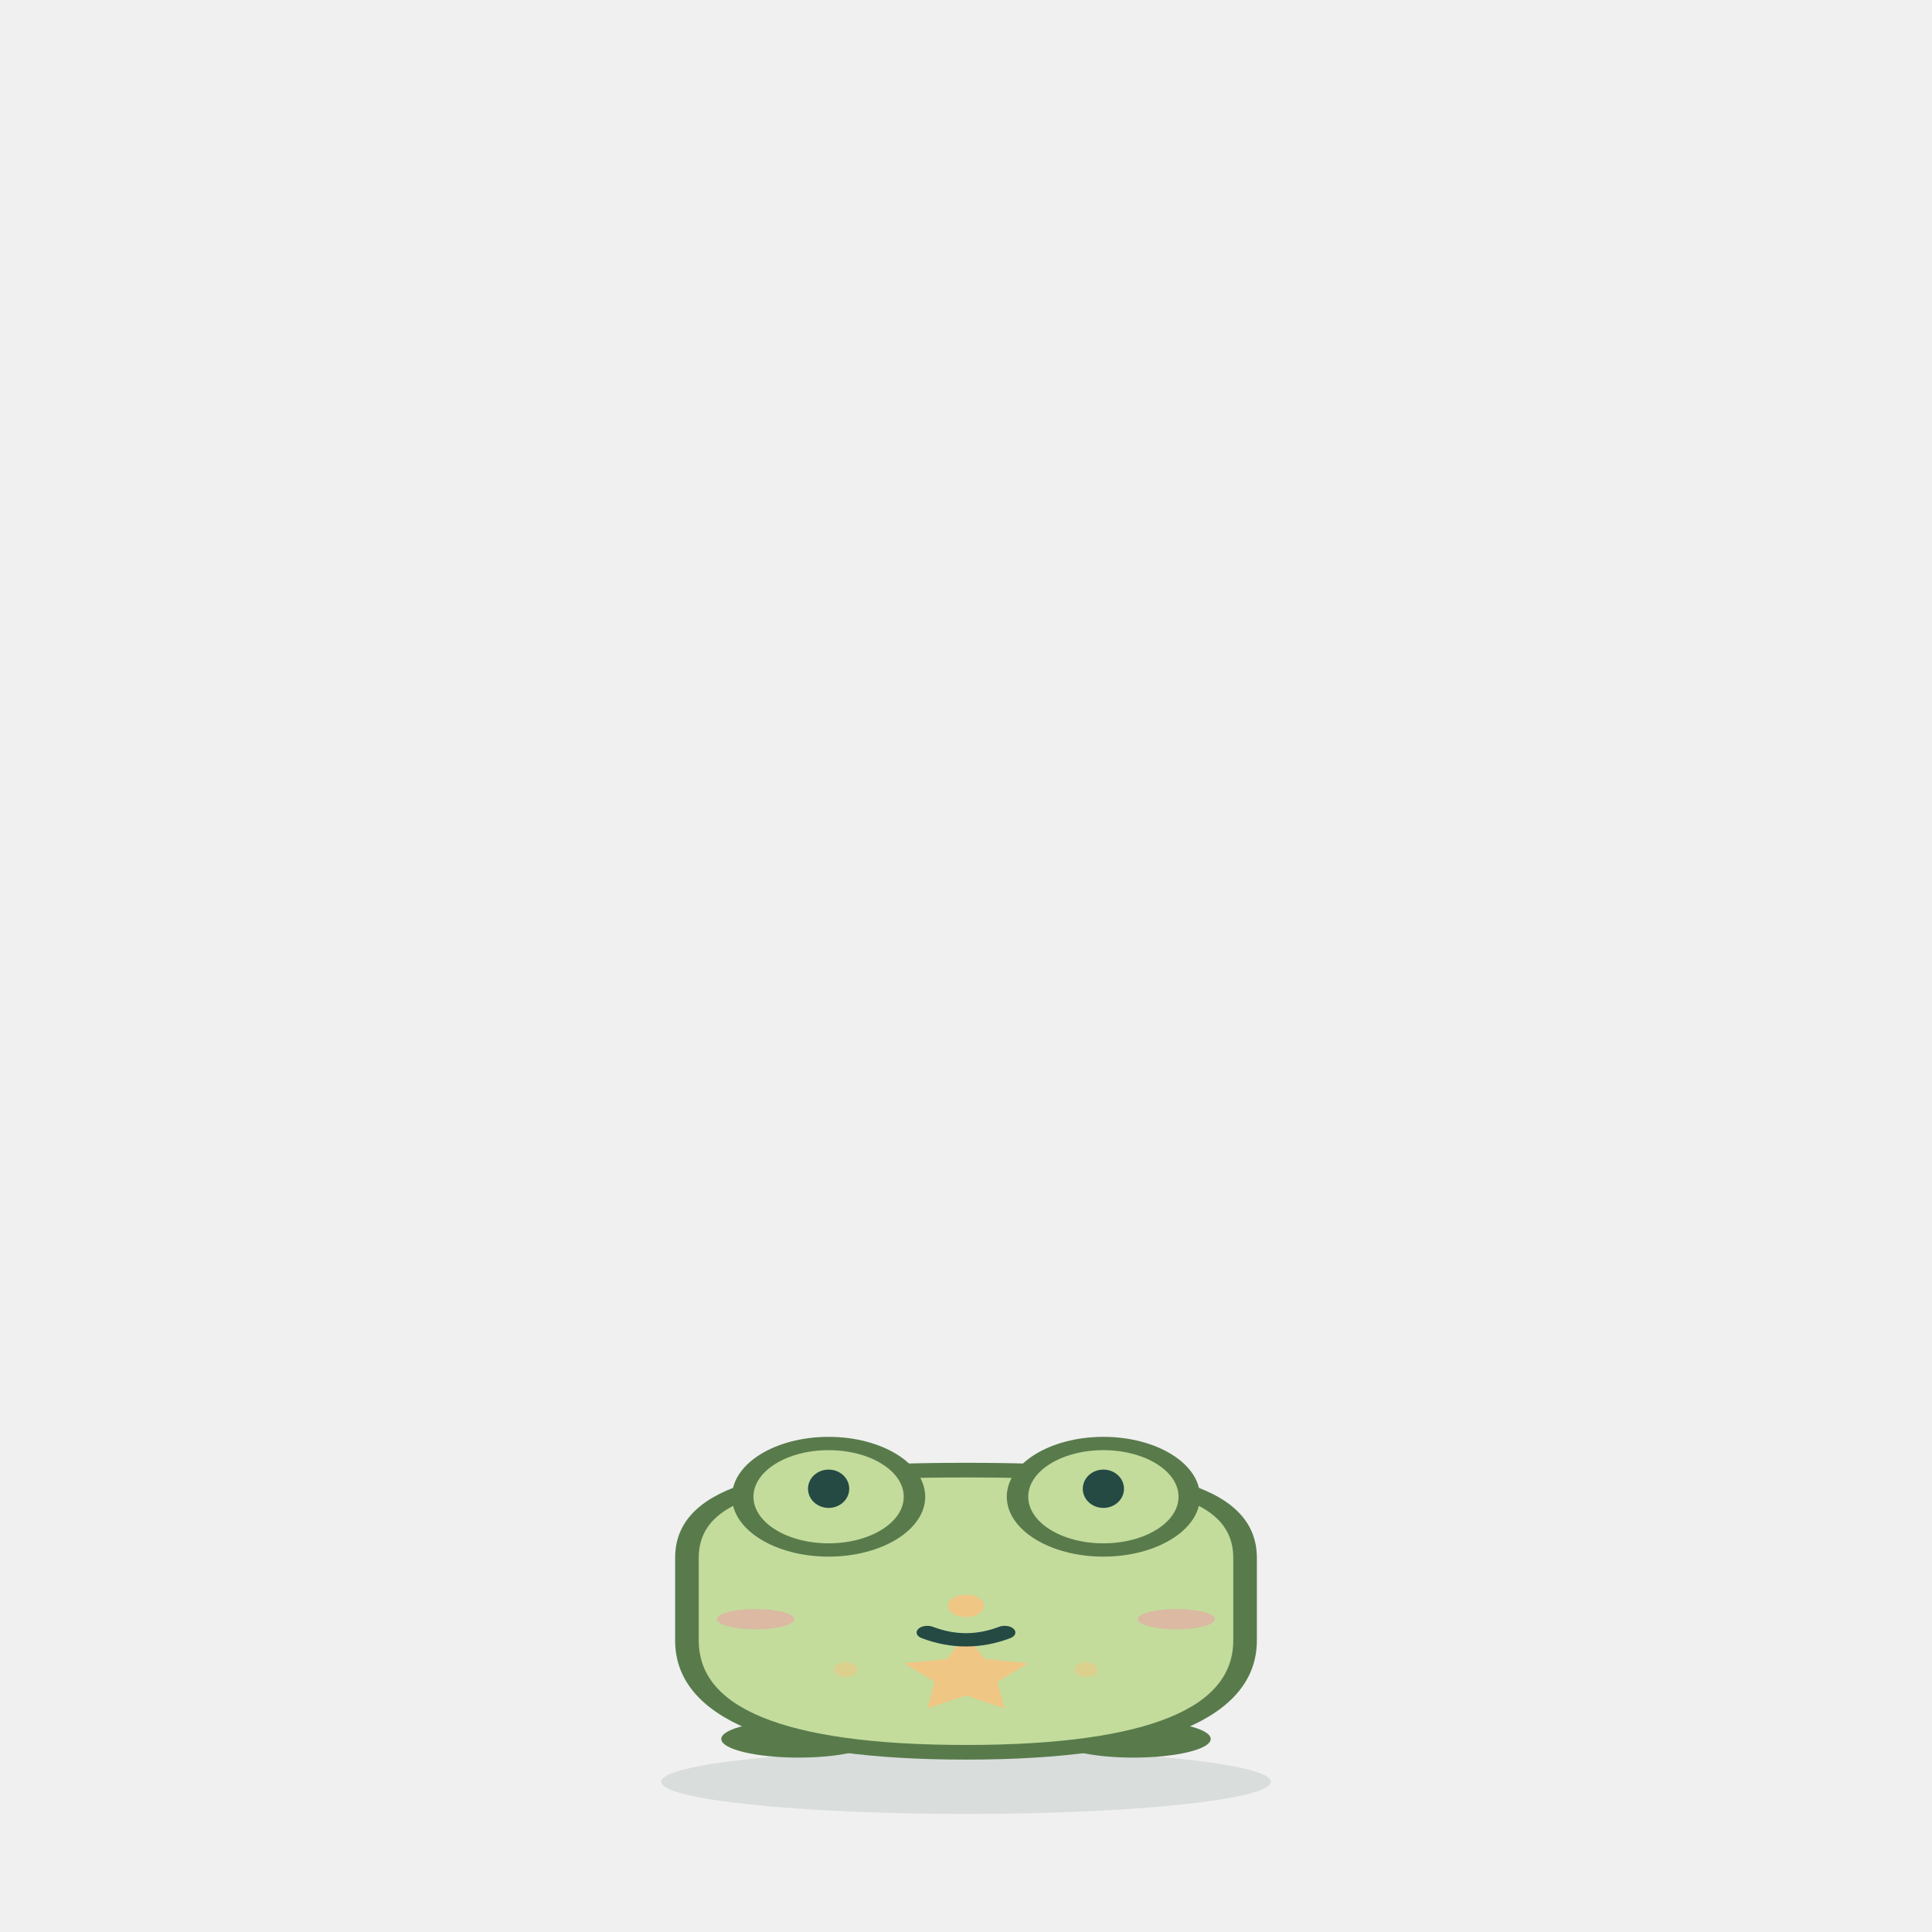
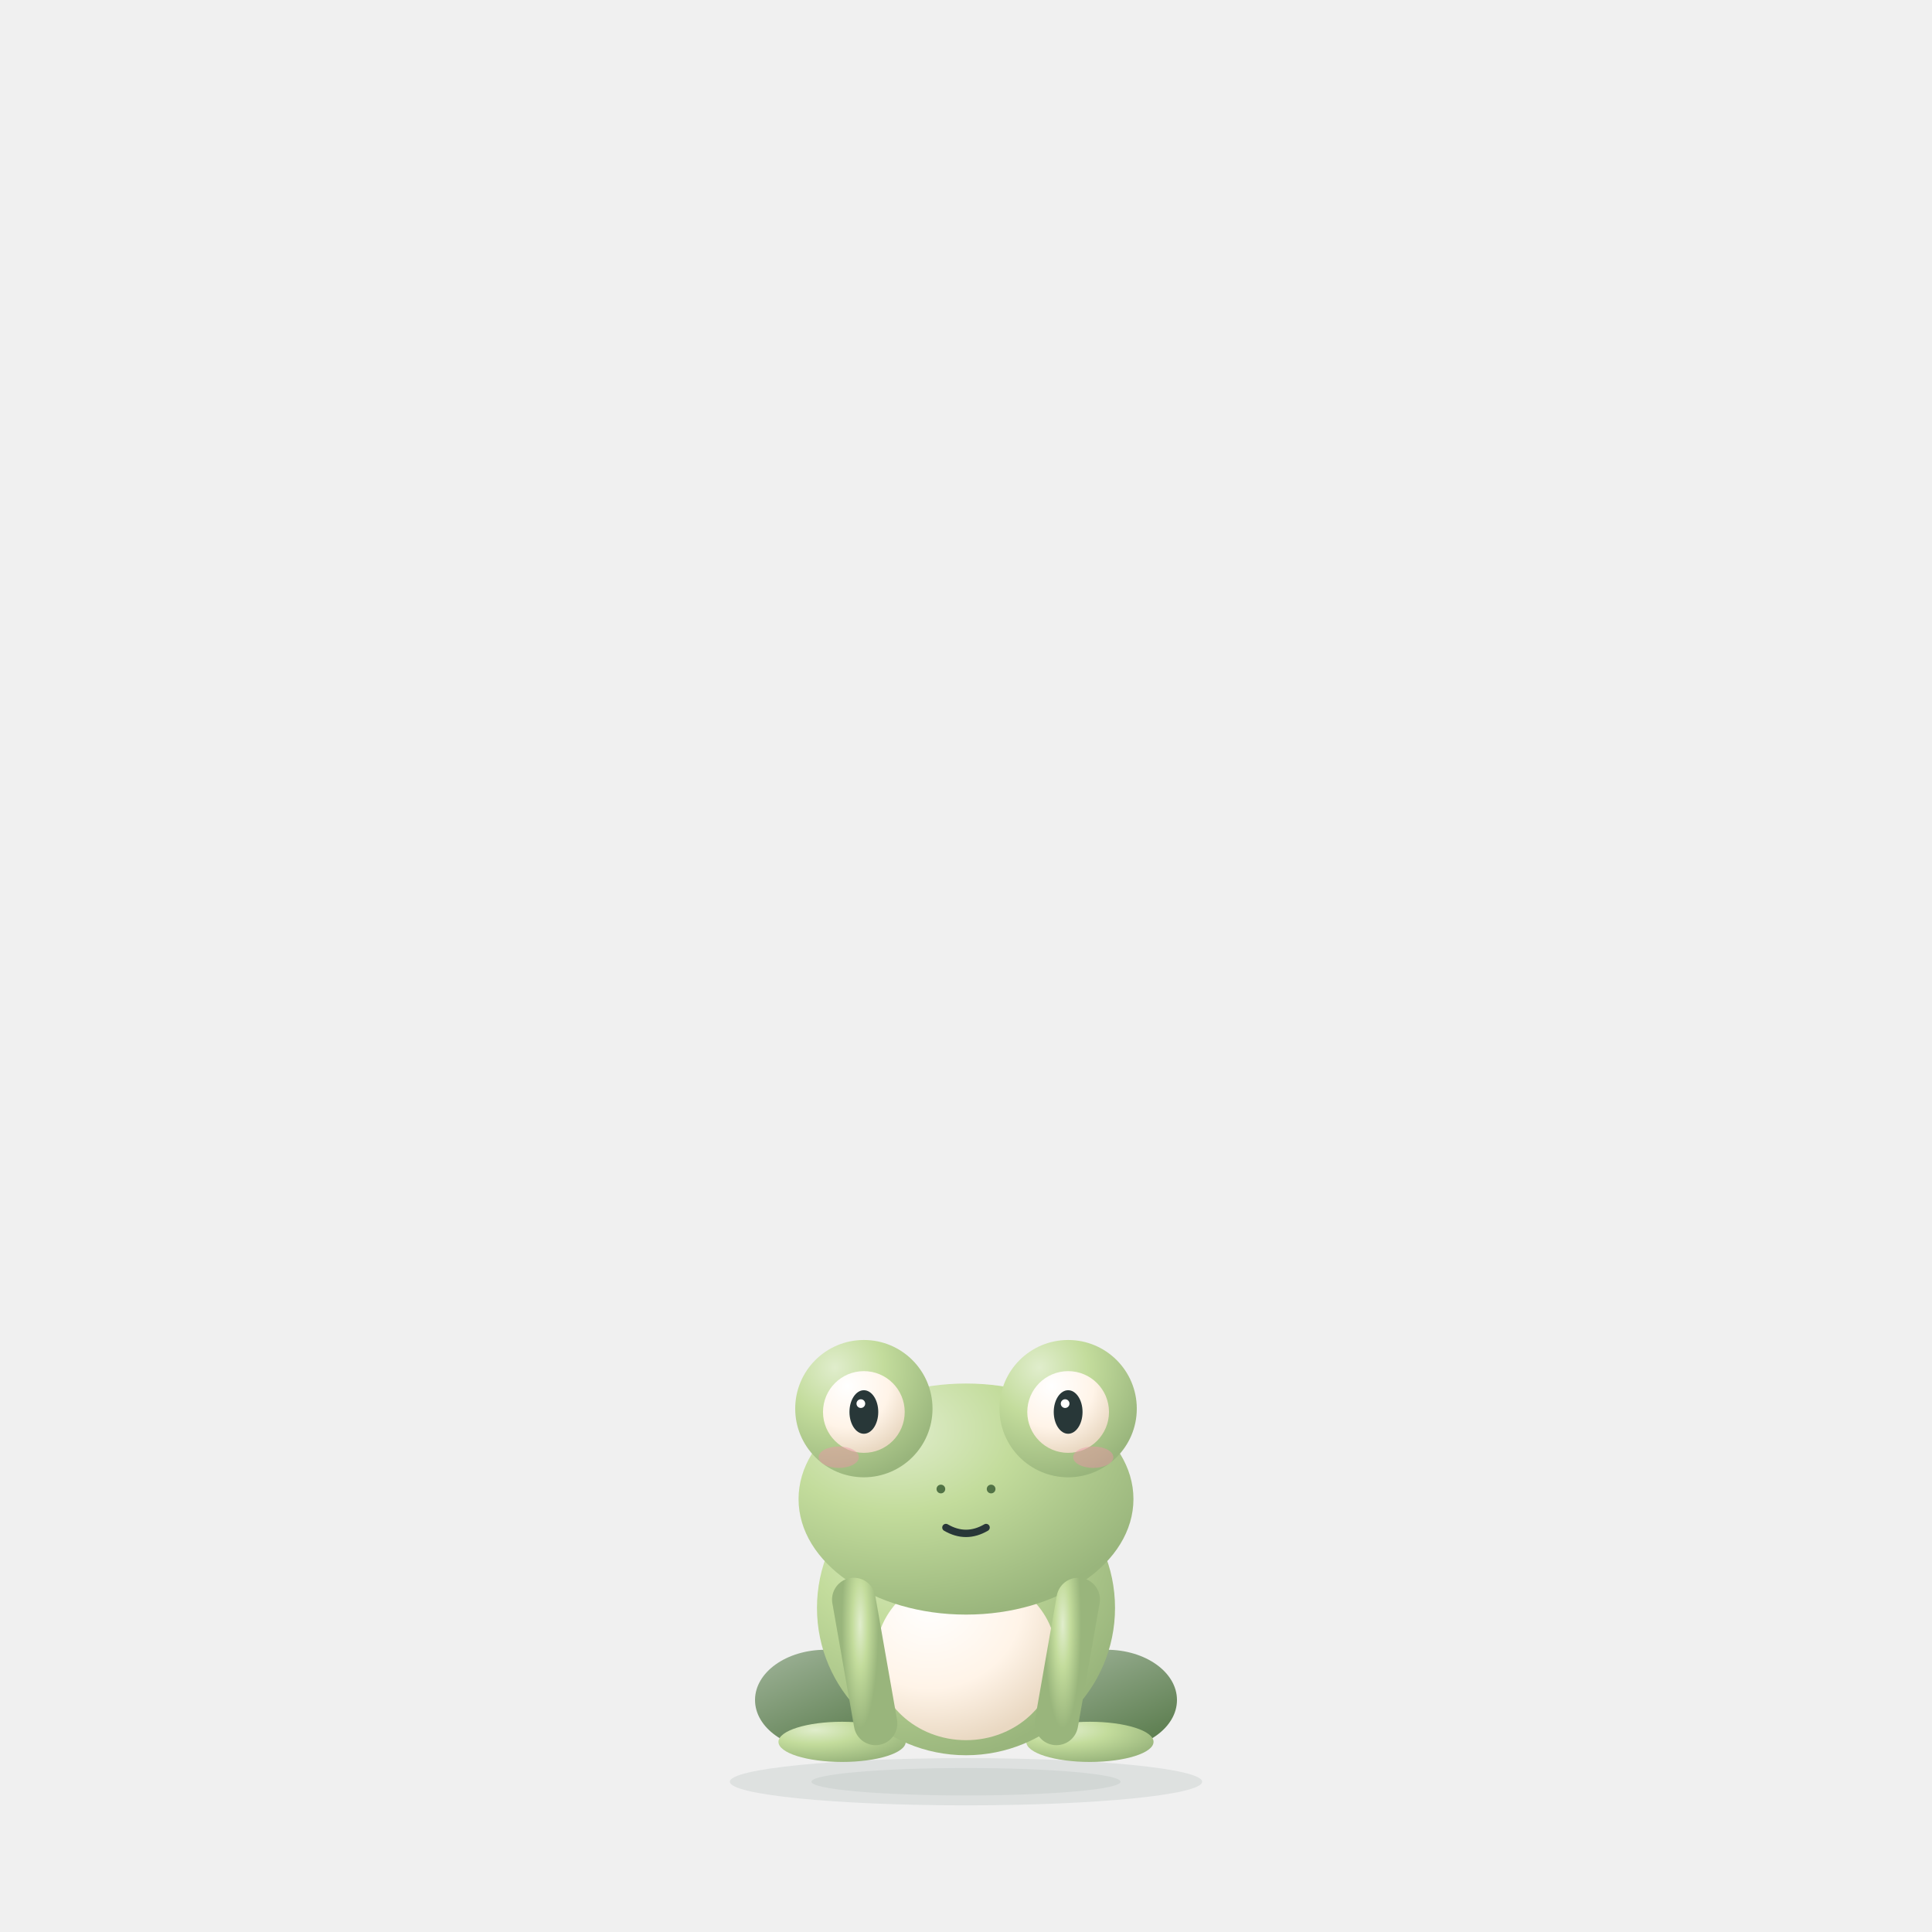
- <svg xmlns="http://www.w3.org/2000/svg" viewBox="-15 -25 45 45" role="img" data-species="frog" aria-label="Matcha Frog">
-   <style>#body-js{transform-origin:7.5px 15px}.breathe{animation:breathe 3s ease-in-out infinite}.rest{animation:breathe 5s ease-in-out infinite}.celebrate{animation:bounce .7s ease-in-out infinite}.work{animation:breathe 1.7s ease-in-out infinite}.sway{animation:sway 1s ease-in-out infinite}.sparkle,.dream{animation:glow 1.6s ease-in-out infinite}.leaf{transform-origin:7.5px 3.7px;animation:sway 3s ease-in-out infinite}@keyframes breathe{50%{transform:translateY(-.25px) scaleY(1.012)}}@keyframes bounce{50%{transform:translateY(-1px) rotate(-2deg)}}@keyframes sway{50%{transform:rotate(3deg)}}@keyframes glow{50%{opacity:.4}}@media(prefers-reduced-motion:reduce){*{animation:none!important}}</style>
-   <ellipse id="shadow-js" cx="7.5" cy="16.5" rx="7.1" ry=".75" fill="#294b43" opacity=".12" />
-   <g data-size-profile="legacy-pet-footprint" transform="translate(0 6.08) scale(1 .62)">
+ <svg xmlns="http://www.w3.org/2000/svg" viewBox="-15 -25 45 45" preserveAspectRatio="xMidYMid meet" role="img" data-species="frog" data-art-version="3" aria-label="Matcha Frog">
+   <defs>
+     <radialGradient id="paint-body" cx=".29" cy=".20" r=".84">
+       <stop stop-color="#e0edcc" />
+       <stop offset=".42" stop-color="#c3dc9c" />
+       <stop offset="1" stop-color="#99b57c" />
+     </radialGradient>
+     <linearGradient id="paint-trim" x1=".2" y1="0" x2=".8" y2="1">
+       <stop stop-color="#9bb094" />
+       <stop offset="1" stop-color="#597b4c" />
+     </linearGradient>
+     <radialGradient id="paint-cream" cx=".30" cy=".18" r=".85">
+       <stop stop-color="#ffffff" />
+       <stop offset=".6" stop-color="#fff4e8" />
+       <stop offset="1" stop-color="#e9d8c2" />
+     </radialGradient>
+     <linearGradient id="paint-gold" x1="0" y1="0" x2="1" y2="1">
+       <stop stop-color="#f7e0bc" />
+       <stop offset=".45" stop-color="#f0c685" />
+       <stop offset="1" stop-color="#dcae78" />
+     </linearGradient>
+     <linearGradient id="paint-screen" x1="0" y1="0" x2=".8" y2="1">
+       <stop stop-color="#42615e" />
+       <stop offset="1" stop-color="#263d3b" />
+     </linearGradient>
+   </defs>
+   <style>#body-js{transform-origin:7.5px 16px}.idle-motion{animation:breathe 3.6s ease-in-out infinite}.working-motion{animation:focus 2.2s ease-in-out infinite}.happy-motion{animation:hop 1.3s ease-in-out infinite}.rest-motion{animation:rest 4.4s ease-in-out infinite}.reaction-motion{animation:greet 1.8s ease-in-out infinite}.crest{animation:crest 3.6s ease-in-out infinite}.tail{animation:tail 3.6s ease-in-out infinite}.claw-left{animation:claw-left 3.6s ease-in-out infinite}.claw-right{animation:claw-right 3.6s ease-in-out infinite}.happy-motion .claw-left{animation:wave-left 1.3s ease-in-out infinite}.happy-motion .claw-right{animation:wave-right 1.3s ease-in-out infinite}.happy-motion .limb-right{animation:wave-right 1.3s ease-in-out infinite}.working-motion .limb-left{animation:tap .65s ease-in-out infinite}.working-motion .limb-right{animation:tap .65s .32s ease-in-out infinite}.sparkles,.dream{animation:glow 1.8s ease-in-out infinite}.blink-open{animation:blink-open 4.1s linear infinite}.blink-lids{animation:blink-lids 4.1s linear infinite;opacity:0}.rest-motion .crest,.rest-motion .tail,.rest-motion .claw-left,.rest-motion .claw-right{animation-duration:5s}@keyframes breathe{50%{transform:translateY(-.16px)}}@keyframes focus{50%{transform:translateY(-.10px) rotate(.5deg)}}@keyframes rest{50%{transform:translateY(-.09px)}}@keyframes hop{0%,100%{transform:translateY(0) rotate(0)}40%{transform:translateY(-.65px) rotate(-1.2deg)}70%{transform:translateY(-.18px) rotate(1deg)}}@keyframes greet{50%{transform:translateY(-.3px) rotate(2deg)}}@keyframes crest{50%{transform:rotate(3deg)}}@keyframes tail{50%{transform:rotate(-5deg)}}@keyframes claw-left{50%{transform:rotate(-5deg)}}@keyframes claw-right{50%{transform:rotate(5deg)}}@keyframes wave-left{50%{transform:rotate(-20deg)}}@keyframes wave-right{50%{transform:rotate(20deg)}}@keyframes tap{50%{transform:translateY(.3px)}}@keyframes glow{50%{opacity:.35}}@keyframes blink-open{0%,93%,97%,100%{opacity:1}94%,96%{opacity:0}}@keyframes blink-lids{0%,93%,97%,100%{opacity:0}94%,96%{opacity:1}}@media(prefers-reduced-motion:reduce){*{animation:none!important}.blink-lids{display:none}}</style>
+   <ellipse id="shadow-js" cx="7.5" cy="16.5" rx="5.5" ry=".55" fill="#294b43" opacity=".09" />
+   <ellipse cx="7.5" cy="16.5" rx="3.6" ry=".32" fill="#294b43" opacity=".07" />
+   <g data-size-profile="compact-uniform" transform="translate(1.65 3.52) scale(.78)">
    <g id="body-js">
-       <g class="sway">
-         <ellipse cx="3.6" cy="15.2" rx="1.8" ry=".7" fill="#597b4c" />
-         <ellipse cx="11.4" cy="15.2" rx="1.8" ry=".7" fill="#597b4c" />
-         <path d="M1 8.4C1 5.8 3.2 5.1 7.5 5.1s6.5.7 6.5 3.3v3.1c0 2.7-2.1 4.2-6.5 4.2S1 14.2 1 11.5z" fill="#c3dc9c" stroke="#597b4c" stroke-width=".55" />
-         <circle cx="4.3" cy="6.1" r="2" fill="#c3dc9c" stroke="#597b4c" stroke-width=".5" />
-         <circle cx="10.7" cy="6.1" r="2" fill="#c3dc9c" stroke="#597b4c" stroke-width=".5" />
-         <circle cx="7.5" cy="10.2" r=".42" fill="#f0c685" />
-         <circle cx="4.7" cy="12.6" r=".28" fill="#f0c685" opacity=".55" />
-         <circle cx="10.3" cy="12.6" r=".28" fill="#f0c685" opacity=".55" />
-         <g id="matcha-lab-idle-accent">
-           <path d="M7.5 11.3l.45.9 1 .15-.72.7.17 1-.9-.48-.9.48.17-1-.72-.7 1-.15z" fill="#f0c685" />
+       <g class="reaction-motion" style="transform-origin:7.5px 16px">
+         <ellipse cx="3.3" cy="14.2" rx="2.1" ry="1.5" fill="url(#paint-trim)" />
+         <ellipse cx="11.7" cy="14.2" rx="2.1" ry="1.5" fill="url(#paint-trim)" />
+         <ellipse cx="3.8" cy="15.45" rx="1.9" ry=".6" fill="url(#paint-body)" />
+         <ellipse cx="11.2" cy="15.45" rx="1.9" ry=".6" fill="url(#paint-body)" />
+         <ellipse cx="7.5" cy="11.45" rx="4.45" ry="4.4" fill="url(#paint-body)" />
+         <ellipse cx="7.5" cy="12.9" rx="2.7" ry="2.5" fill="url(#paint-cream)" />
+         <ellipse cx="7.5" cy="8.2" rx="5.0" ry="3.45" fill="url(#paint-body)" />
+         <circle cx="4.45" cy="5.5" r="2.05" fill="url(#paint-body)" />
+         <circle cx="10.55" cy="5.5" r="2.05" fill="url(#paint-body)" />
+         <circle cx="4.45" cy="5.6" r="1.22" fill="url(#paint-cream)" />
+         <circle cx="10.55" cy="5.6" r="1.22" fill="url(#paint-cream)" />
+         <g class="limb-left" style="transform-origin:4px 11px">
+           <path d="M4.15 11.2 4.8 14.9" stroke="url(#paint-body)" stroke-width="1.3" stroke-linecap="round" />
        </g>
-         <g id="eyes-js" fill="#254a44">
-           <ellipse cx="4.3" cy="5.8" rx=".48" ry=".72" />
-           <ellipse cx="10.7" cy="5.8" rx=".48" ry=".72" />
+         <g class="limb-right" style="transform-origin:11px 11px">
+           <path d="M10.85 11.2 10.2 14.9" stroke="url(#paint-body)" stroke-width="1.3" stroke-linecap="round" />
+         </g>
+         <circle cx="6.75" cy="7.9" r=".13" fill="#527346" />
+         <circle cx="8.25" cy="7.9" r=".13" fill="#527346" />
+         <g id="matcha-lab-idle-accent" />
+         <g id="eyes-js" fill="#283738">
+           <g class="blink-open">
+             <ellipse cx="4.45" cy="5.6" rx="0.43" ry="0.65" />
+             <ellipse cx="10.55" cy="5.6" rx="0.43" ry="0.65" />
+             <circle cx="4.36" cy="5.35" r=".13" fill="white" />
+             <circle cx="10.46" cy="5.35" r=".13" fill="white" />
+           </g>
+           <g class="blink-lids">
+             <path d="M4.02 5.60q0.43 .40 0.86 0M10.12 5.60q0.43 .40 0.86 0" fill="none" stroke="#283738" stroke-width=".25" stroke-linecap="round" />
+           </g>
        </g>
        <g id="eyes-doze" style="display:none">
-           <path d="M3.3 9.1h2.4m4.2 0h2.4" stroke="#254a44" stroke-width=".7" />
+           <path d="M4.02 5.60q0.43 .40 0.86 0M10.12 5.60q0.43 .40 0.86 0" fill="none" stroke="#283738" stroke-width=".25" stroke-linecap="round" />
        </g>
-         <ellipse cx="2.6" cy="10.7" rx=".9" ry=".38" fill="#ee9caa" opacity=".55" />
-         <ellipse cx="12.4" cy="10.7" rx=".9" ry=".38" fill="#ee9caa" opacity=".55" />
-         <g fill="none" stroke="#254a44" stroke-width=".5" stroke-linecap="round">
-           <path d="M6.6 11.2q.9.55 1.8 0" />
-         </g>
+         <ellipse cx="3.70" cy="6.95" rx=".60" ry=".32" fill="#ed94a7" opacity=".46" />
+         <ellipse cx="11.30" cy="6.95" rx=".60" ry=".32" fill="#ed94a7" opacity=".46" />
+         <path d="M6.9 9.05q.6 0.35 1.2 0" fill="none" stroke="#283738" stroke-width=".22" stroke-linecap="round" />
      </g>
    </g>
  </g>
</svg>
